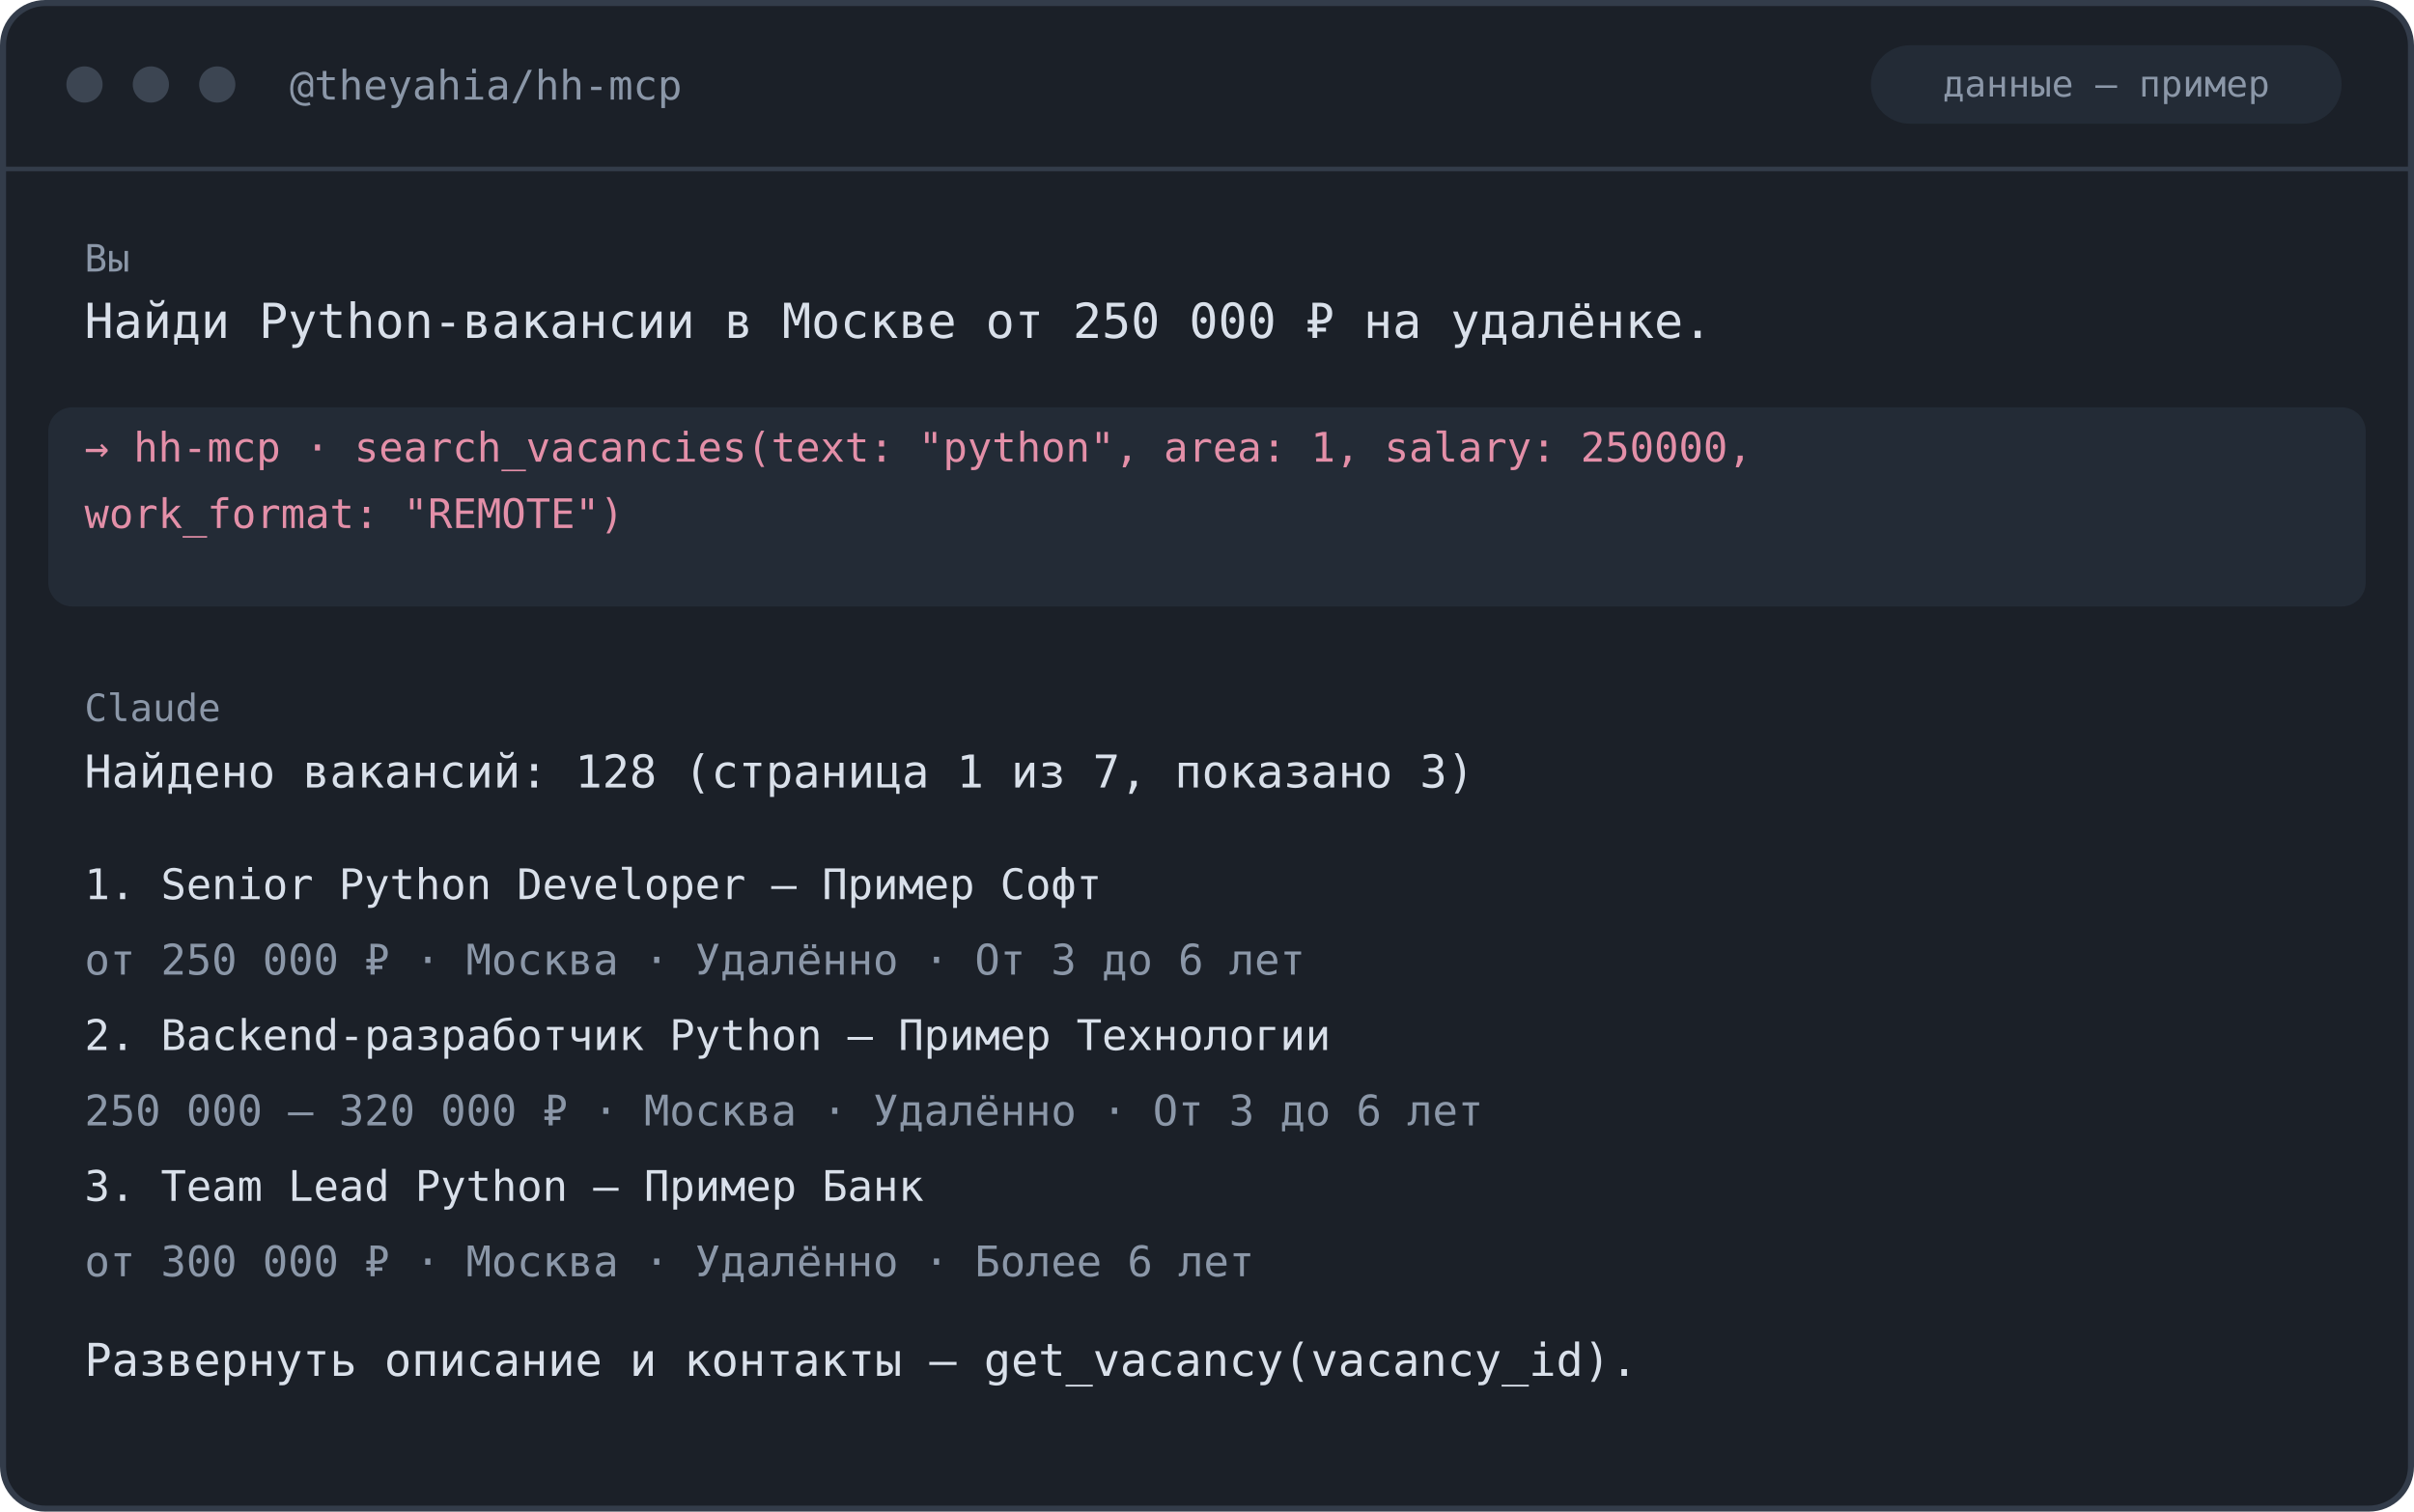
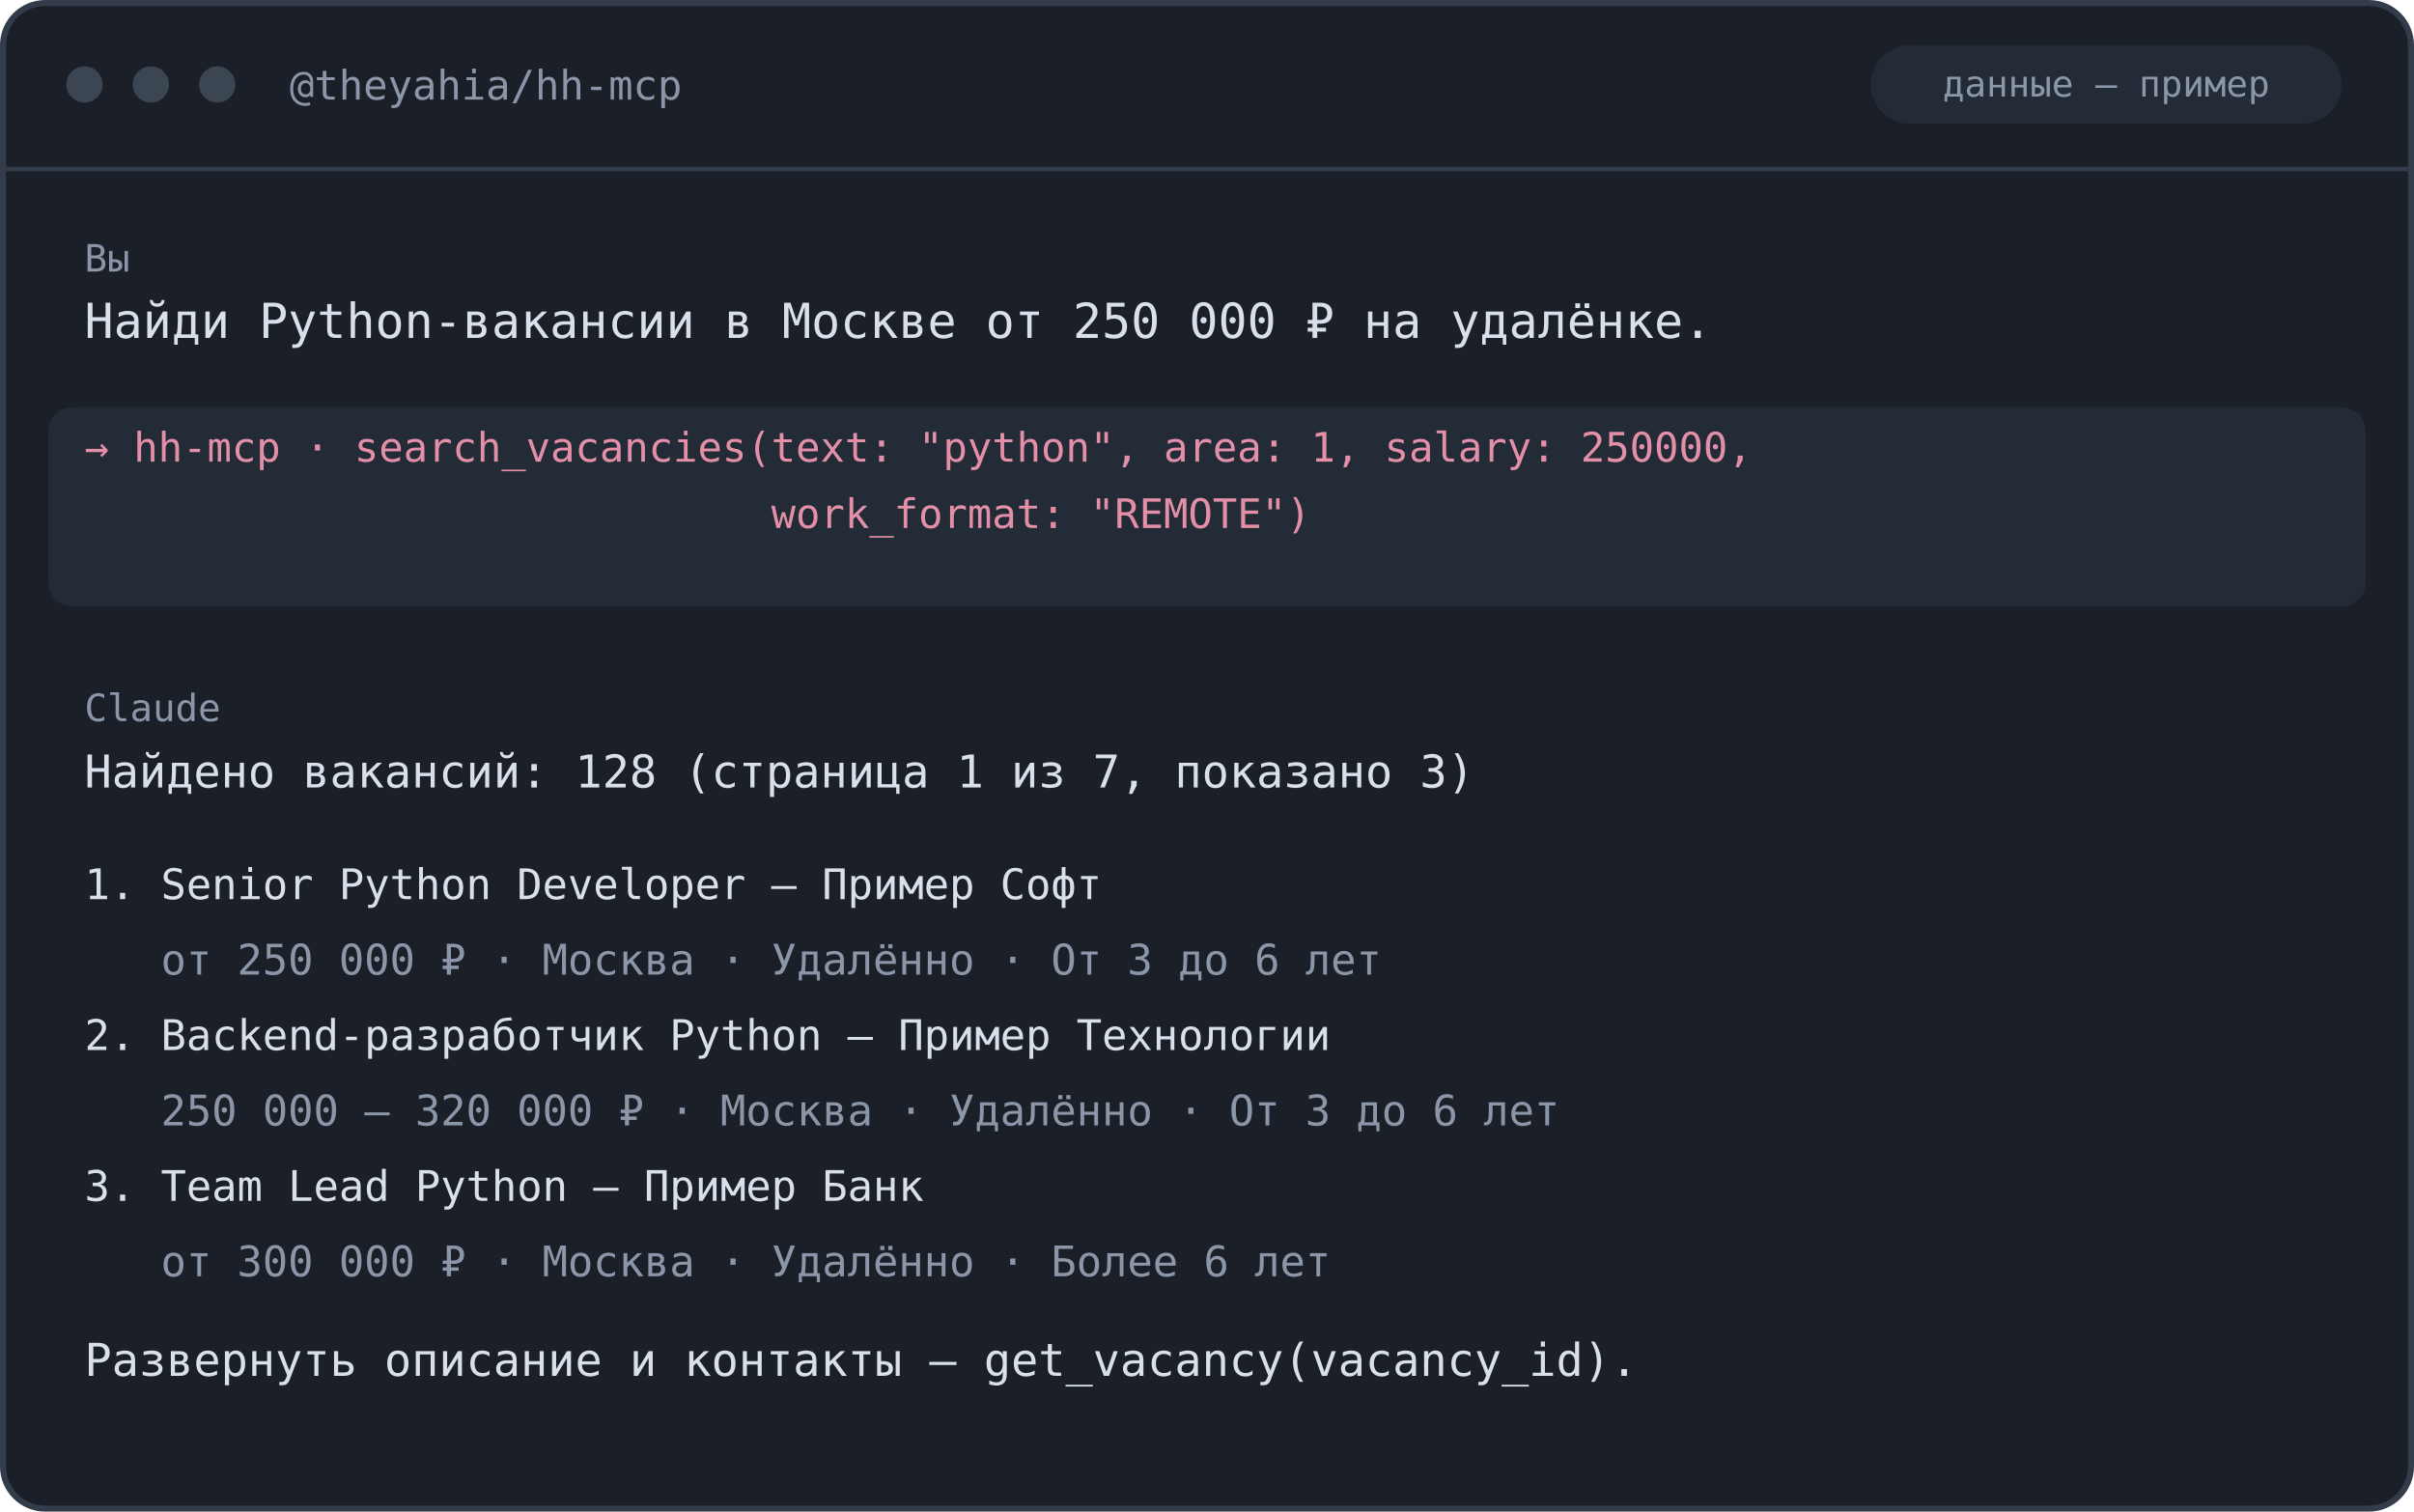
<svg xmlns="http://www.w3.org/2000/svg" viewBox="0 0 800 501" width="800" height="501" role="img" aria-label="Диалог с ИИ: поиск вакансий на hh.ru через hh-mcp">
  <rect x="1" y="1" width="798" height="499" rx="14" fill="#1B2028" stroke="#333C4A" stroke-width="2" />
  <path d="M1 56 H799" stroke="#333C4A" stroke-width="1.5" />
  <g fill="#3C4552">
    <circle cx="28" cy="28" r="6" />
    <circle cx="50" cy="28" r="6" />
    <circle cx="72" cy="28" r="6" />
  </g>
  <text x="96" y="33" font-family="ui-monospace, SFMono-Regular, Menlo, monospace" font-size="13.5" fill="#8B97A8">@theyahia/hh-mcp</text>
  <rect x="620" y="15" width="156" height="26" rx="13" fill="#232B36" />
  <text x="698" y="32" font-family="ui-monospace, SFMono-Regular, Menlo, monospace" font-size="12" text-anchor="middle" fill="#8B97A8">данные — пример</text>
-   <text x="28" y="90" font-family="ui-monospace, SFMono-Regular, Menlo, monospace" font-size="12.5" fill="#8B97A8">Вы</text>
-   <text x="28" y="112" font-family="ui-monospace, SFMono-Regular, Menlo, monospace" font-size="16" fill="#D9E0EA">Найди Python-вакансии в Москве от 250 000 ₽ на удалёнке.</text>
+   <text xml:space="preserve" x="28" y="90" font-family="ui-monospace, SFMono-Regular, Menlo, monospace" font-size="12.5" fill="#8B97A8">Вы</text>
+   <text xml:space="preserve" x="28" y="112" font-family="ui-monospace, SFMono-Regular, Menlo, monospace" font-size="16" fill="#D9E0EA">Найди Python-вакансии в Москве от 250 000 ₽ на удалёнке.</text>
  <rect x="16" y="135" width="768" height="66" rx="8" fill="#232B36" />
-   <text x="28" y="153" font-family="ui-monospace, SFMono-Regular, Menlo, monospace" font-size="13.5" fill="#E38FA8">→ hh-mcp · search_vacancies(text: "python", area: 1, salary: 250000,</text>
-   <text x="28" y="175" font-family="ui-monospace, SFMono-Regular, Menlo, monospace" font-size="13.5" fill="#E38FA8">                            work_format: "REMOTE")</text>
-   <text x="28" y="239" font-family="ui-monospace, SFMono-Regular, Menlo, monospace" font-size="12.5" fill="#8B97A8">Claude</text>
-   <text x="28" y="261" font-family="ui-monospace, SFMono-Regular, Menlo, monospace" font-size="15" fill="#D9E0EA">Найдено вакансий: 128 (страница 1 из 7, показано 3)</text>
-   <text x="28" y="298" font-family="ui-monospace, SFMono-Regular, Menlo, monospace" font-size="14" fill="#D9E0EA">1. Senior Python Developer — Пример Софт</text>
-   <text x="28" y="323" font-family="ui-monospace, SFMono-Regular, Menlo, monospace" font-size="14" fill="#8B97A8">   от 250 000 ₽ · Москва · Удалённо · От 3 до 6 лет</text>
-   <text x="28" y="348" font-family="ui-monospace, SFMono-Regular, Menlo, monospace" font-size="14" fill="#D9E0EA">2. Backend-разработчик Python — Пример Технологии</text>
-   <text x="28" y="373" font-family="ui-monospace, SFMono-Regular, Menlo, monospace" font-size="14" fill="#8B97A8">   250 000 – 320 000 ₽ · Москва · Удалённо · От 3 до 6 лет</text>
-   <text x="28" y="398" font-family="ui-monospace, SFMono-Regular, Menlo, monospace" font-size="14" fill="#D9E0EA">3. Team Lead Python — Пример Банк</text>
-   <text x="28" y="423" font-family="ui-monospace, SFMono-Regular, Menlo, monospace" font-size="14" fill="#8B97A8">   от 300 000 ₽ · Москва · Удалённо · Более 6 лет</text>
-   <text x="28" y="456" font-family="ui-monospace, SFMono-Regular, Menlo, monospace" font-size="15" fill="#D9E0EA">Развернуть описание и контакты — get_vacancy(vacancy_id).</text>
+   <text xml:space="preserve" x="28" y="153" font-family="ui-monospace, SFMono-Regular, Menlo, monospace" font-size="13.5" fill="#E38FA8">→ hh-mcp · search_vacancies(text: "python", area: 1, salary: 250000,</text>
+   <text xml:space="preserve" x="28" y="175" font-family="ui-monospace, SFMono-Regular, Menlo, monospace" font-size="13.5" fill="#E38FA8">                            work_format: "REMOTE")</text>
+   <text xml:space="preserve" x="28" y="239" font-family="ui-monospace, SFMono-Regular, Menlo, monospace" font-size="12.5" fill="#8B97A8">Claude</text>
+   <text xml:space="preserve" x="28" y="261" font-family="ui-monospace, SFMono-Regular, Menlo, monospace" font-size="15" fill="#D9E0EA">Найдено вакансий: 128 (страница 1 из 7, показано 3)</text>
+   <text xml:space="preserve" x="28" y="298" font-family="ui-monospace, SFMono-Regular, Menlo, monospace" font-size="14" fill="#D9E0EA">1. Senior Python Developer — Пример Софт</text>
+   <text xml:space="preserve" x="28" y="323" font-family="ui-monospace, SFMono-Regular, Menlo, monospace" font-size="14" fill="#8B97A8">   от 250 000 ₽ · Москва · Удалённо · От 3 до 6 лет</text>
+   <text xml:space="preserve" x="28" y="348" font-family="ui-monospace, SFMono-Regular, Menlo, monospace" font-size="14" fill="#D9E0EA">2. Backend-разработчик Python — Пример Технологии</text>
+   <text xml:space="preserve" x="28" y="373" font-family="ui-monospace, SFMono-Regular, Menlo, monospace" font-size="14" fill="#8B97A8">   250 000 – 320 000 ₽ · Москва · Удалённо · От 3 до 6 лет</text>
+   <text xml:space="preserve" x="28" y="398" font-family="ui-monospace, SFMono-Regular, Menlo, monospace" font-size="14" fill="#D9E0EA">3. Team Lead Python — Пример Банк</text>
+   <text xml:space="preserve" x="28" y="423" font-family="ui-monospace, SFMono-Regular, Menlo, monospace" font-size="14" fill="#8B97A8">   от 300 000 ₽ · Москва · Удалённо · Более 6 лет</text>
+   <text xml:space="preserve" x="28" y="456" font-family="ui-monospace, SFMono-Regular, Menlo, monospace" font-size="15" fill="#D9E0EA">Развернуть описание и контакты — get_vacancy(vacancy_id).</text>
</svg>
